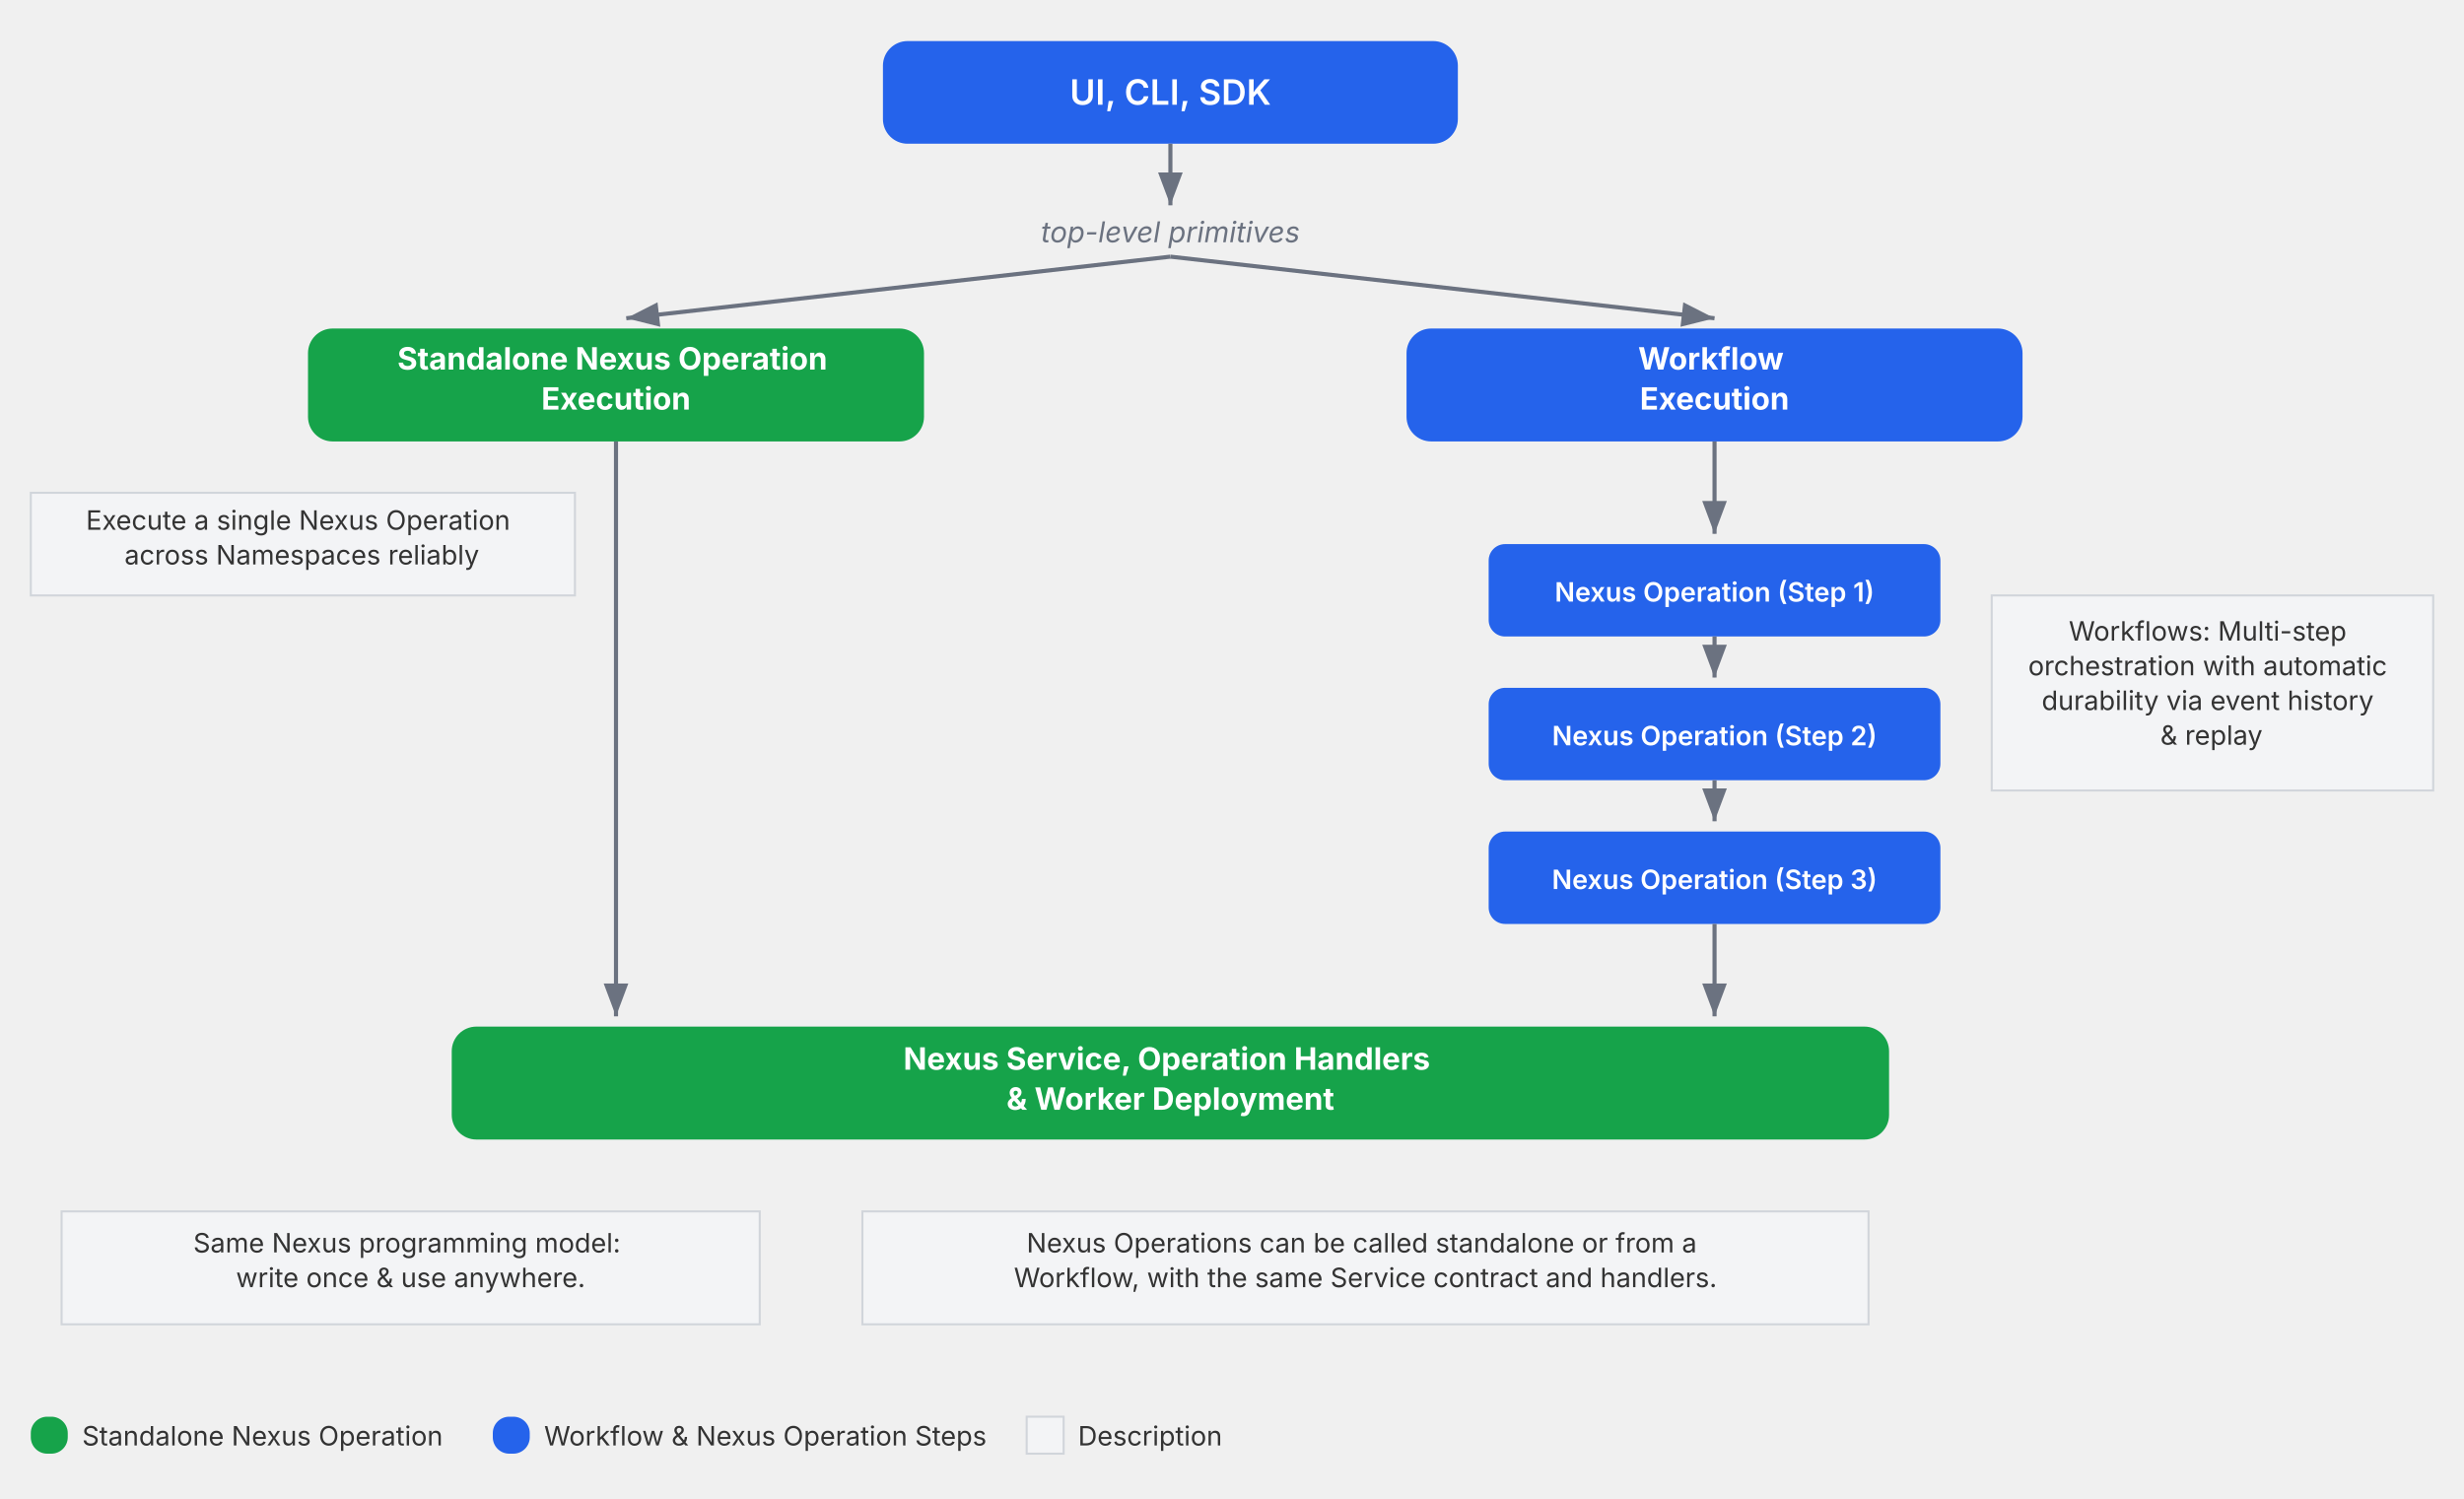
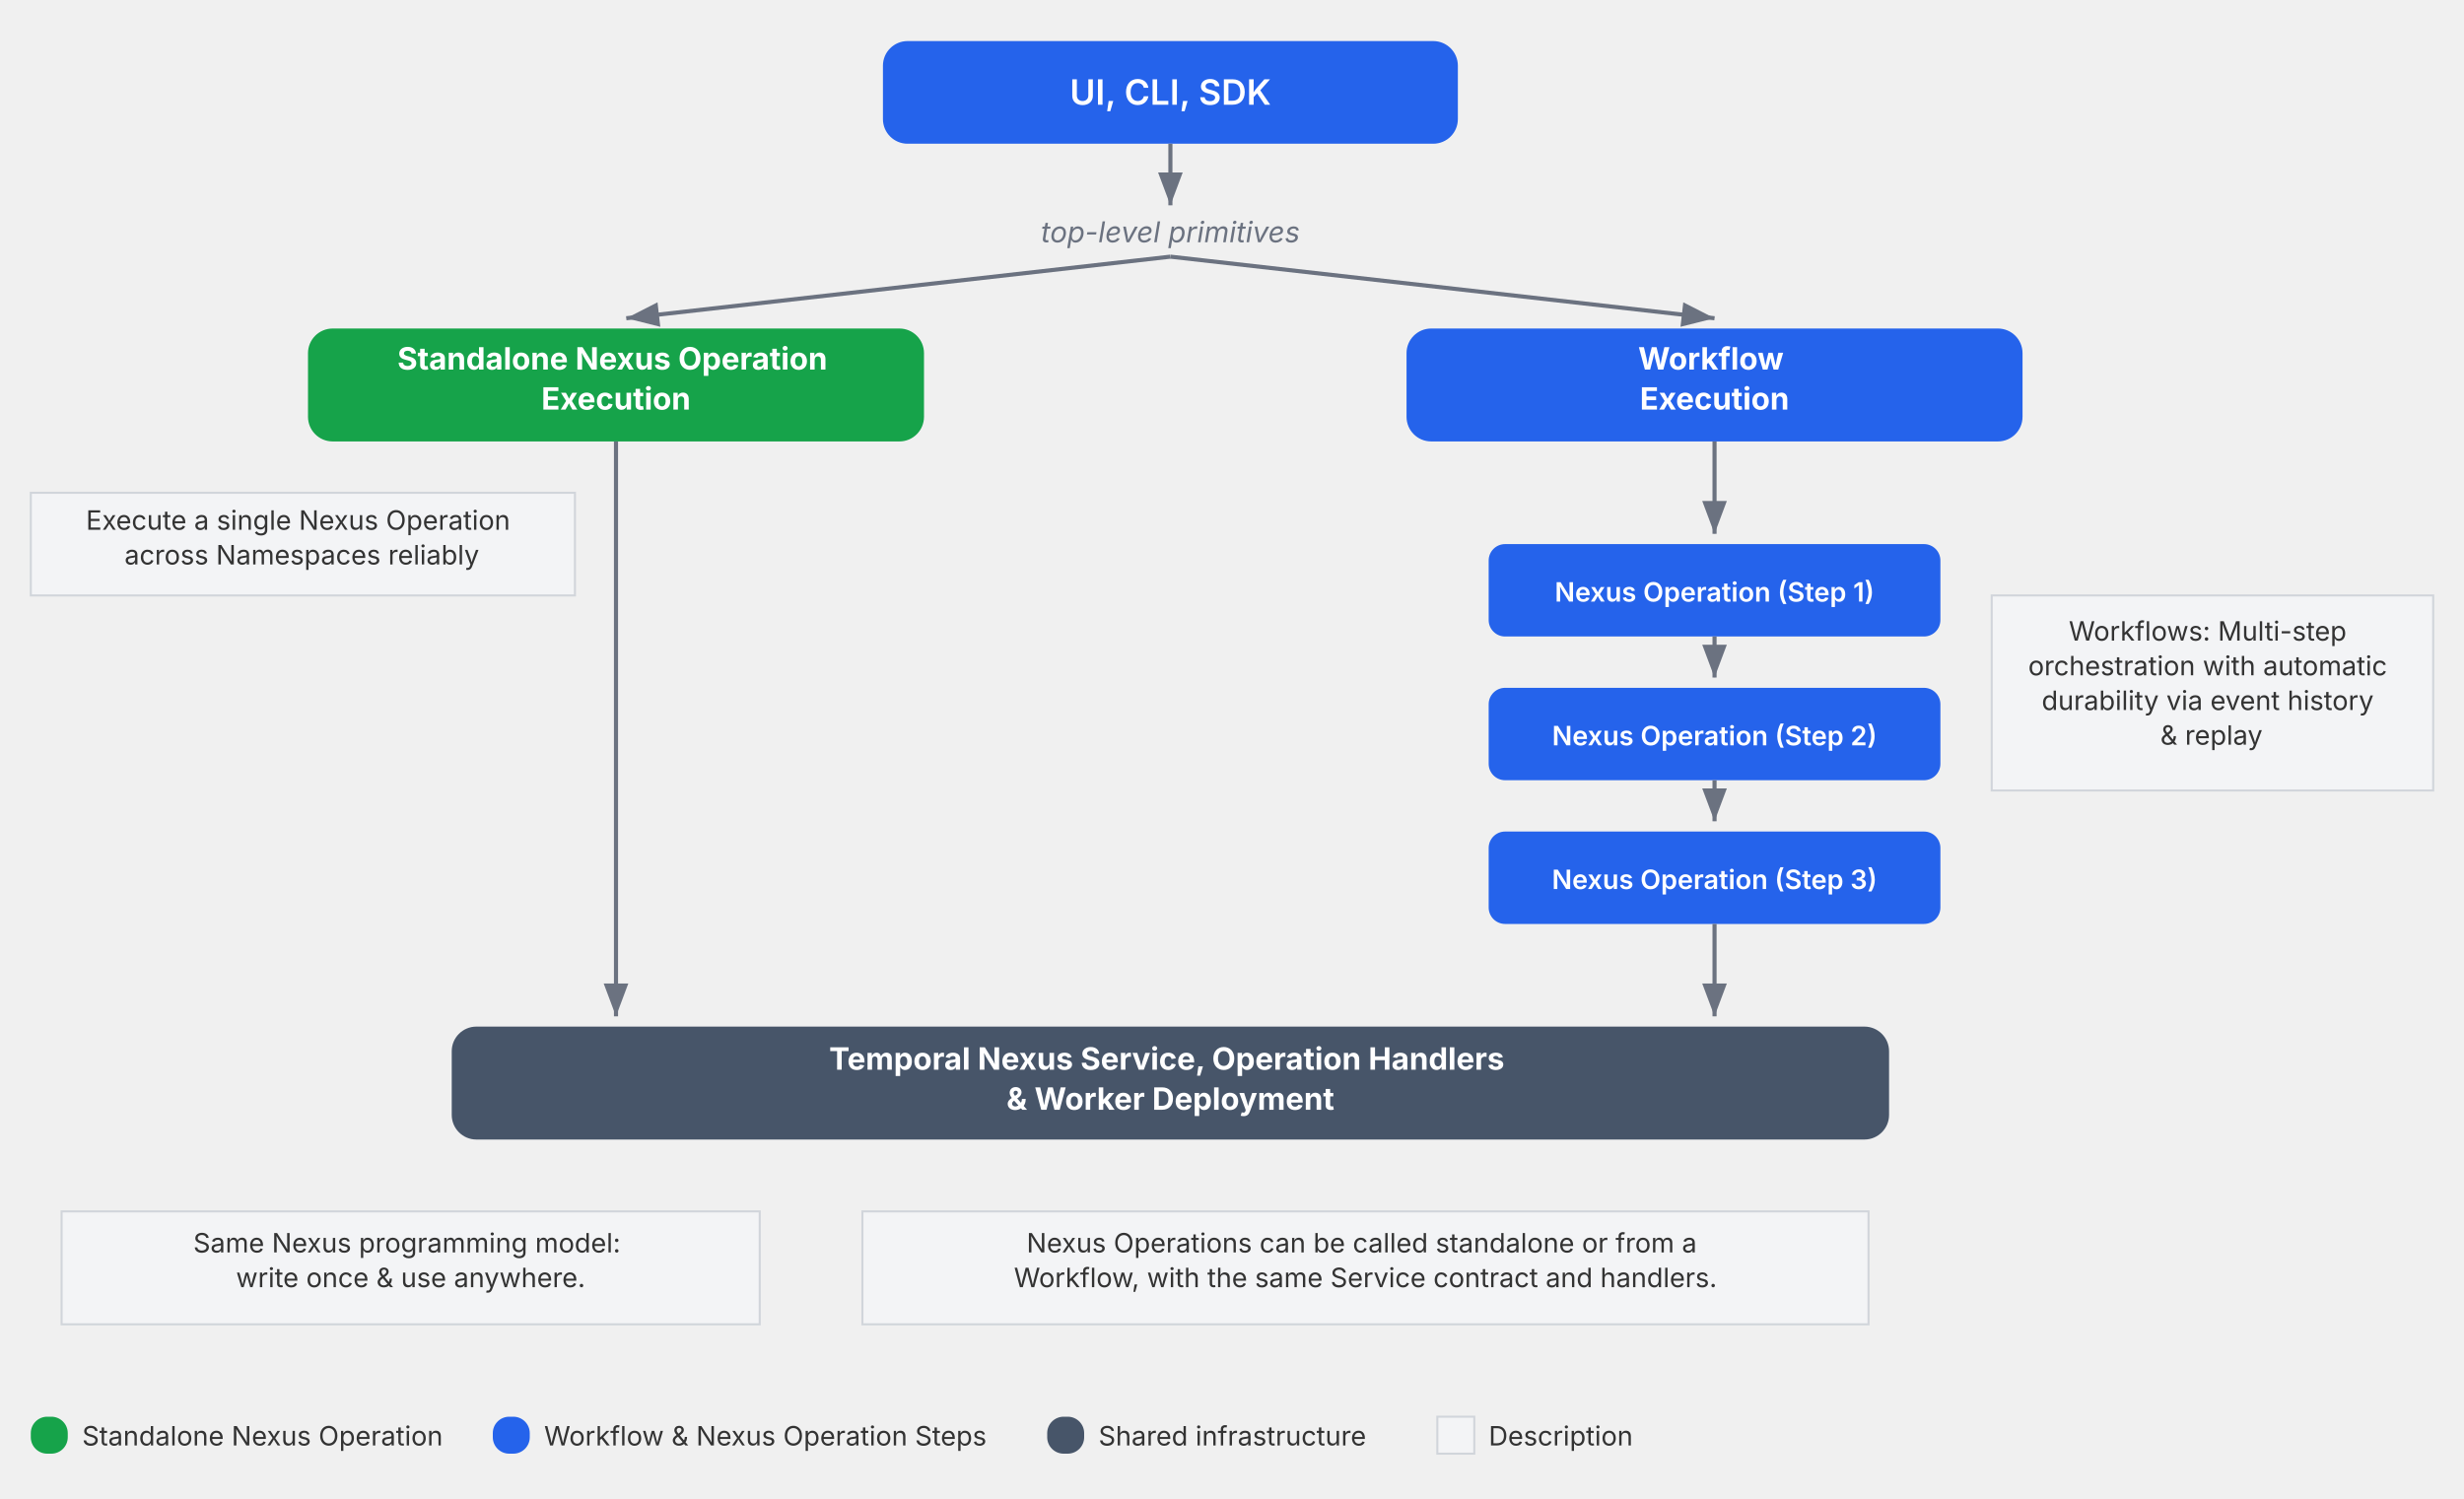
<svg xmlns="http://www.w3.org/2000/svg" viewBox="0 0 1200 730" width="1200" height="730">
  <defs>
    <marker id="arrow-light" markerWidth="8" markerHeight="6" refX="8" refY="3" orient="auto">
      <path d="M0,0 L8,3 L0,6" fill="#6b7280" />
    </marker>
    <style>
      text { font-family: Inter, 'Helvetica Neue', Arial, sans-serif; }
    </style>
  </defs>
  <rect x="430" y="20" width="280" height="50" rx="12" ry="12" fill="#2563eb" />
  <text x="570" y="51" text-anchor="middle" fill="#fff" font-size="17" font-weight="600" font-family="'SF Mono', 'Fira Code', 'Courier New', monospace">UI, CLI, SDK</text>
  <line x1="570" y1="70" x2="570" y2="100" stroke="#6b7280" stroke-width="2" marker-end="url(#arrow-light)" />
  <text x="570" y="118" text-anchor="middle" fill="#6b7280" font-size="14" font-style="italic">top-level primitives</text>
  <line x1="570" y1="125" x2="305" y2="155" stroke="#6b7280" stroke-width="2" marker-end="url(#arrow-light)" />
  <line x1="570" y1="125" x2="835" y2="155" stroke="#6b7280" stroke-width="2" marker-end="url(#arrow-light)" />
  <rect x="150" y="160" width="300" height="55" rx="12" ry="12" fill="#16a34a" />
  <text x="300" y="180" text-anchor="middle" fill="#fff" font-size="15" font-weight="700">
    <tspan x="300" dy="0">Standalone Nexus Operation</tspan>
    <tspan x="300" dy="1.3em">Execution</tspan>
  </text>
  <rect x="15" y="240" width="265" height="50" rx="0" ry="0" fill="#f3f4f6" stroke="#d1d5db" stroke-width="1" />
  <text x="147" y="258" text-anchor="middle" fill="#333" font-size="13">
    <tspan x="147" dy="0">Execute a single Nexus Operation</tspan>
    <tspan x="147" dy="1.3em">across Namespaces reliably</tspan>
  </text>
  <line x1="300" y1="215" x2="300" y2="495" stroke="#6b7280" stroke-width="2" marker-end="url(#arrow-light)" />
  <rect x="685" y="160" width="300" height="55" rx="12" ry="12" fill="#2563eb" />
  <text x="835" y="180" text-anchor="middle" fill="#fff" font-size="15" font-weight="700">
    <tspan x="835" dy="0">Workflow</tspan>
    <tspan x="835" dy="1.3em">Execution</tspan>
  </text>
  <line x1="835" y1="215" x2="835" y2="260" stroke="#6b7280" stroke-width="2" marker-end="url(#arrow-light)" />
  <rect x="725" y="265" width="220" height="45" rx="8" ry="8" fill="#2563eb" />
  <text x="835" y="293" text-anchor="middle" fill="#fff" font-size="13" font-weight="600">Nexus Operation (Step 1)</text>
  <line x1="835" y1="310" x2="835" y2="330" stroke="#6b7280" stroke-width="2" marker-end="url(#arrow-light)" />
  <rect x="725" y="335" width="220" height="45" rx="8" ry="8" fill="#2563eb" />
  <text x="835" y="363" text-anchor="middle" fill="#fff" font-size="13" font-weight="600">Nexus Operation (Step 2)</text>
  <line x1="835" y1="380" x2="835" y2="400" stroke="#6b7280" stroke-width="2" marker-end="url(#arrow-light)" />
  <rect x="725" y="405" width="220" height="45" rx="8" ry="8" fill="#2563eb" />
  <text x="835" y="433" text-anchor="middle" fill="#fff" font-size="13" font-weight="600">Nexus Operation (Step 3)</text>
  <rect x="970" y="290" width="215" height="95" rx="0" ry="0" fill="#f3f4f6" stroke="#d1d5db" stroke-width="1" />
  <text x="1077" y="312" text-anchor="middle" fill="#333" font-size="13">
    <tspan x="1077" dy="0">Workflows: Multi-step</tspan>
    <tspan x="1077" dy="1.3em">orchestration with automatic</tspan>
    <tspan x="1077" dy="1.3em">durability via event history</tspan>
    <tspan x="1077" dy="1.3em">&amp; replay</tspan>
  </text>
  <line x1="835" y1="450" x2="835" y2="495" stroke="#6b7280" stroke-width="2" marker-end="url(#arrow-light)" />
-   <rect x="220" y="500" width="700" height="55" rx="12" ry="12" fill="#16a34a" />
+   <rect x="220" y="500" width="700" height="55" rx="12" ry="12" fill="#475569" />
  <text x="570" y="521" text-anchor="middle" fill="#fff" font-size="15" font-weight="700">
-     <tspan x="570" dy="0">Nexus Service, Operation Handlers</tspan>
+     <tspan x="570" dy="0">Temporal Nexus Service, Operation Handlers</tspan>
    <tspan x="570" dy="1.3em">&amp; Worker Deployment</tspan>
  </text>
  <rect x="30" y="590" width="340" height="55" rx="0" ry="0" fill="#f3f4f6" stroke="#d1d5db" stroke-width="1" />
  <text x="200" y="610" text-anchor="middle" fill="#333" font-size="13">
    <tspan x="200" dy="0">Same Nexus programming model:</tspan>
    <tspan x="200" dy="1.3em">write once &amp; use anywhere.</tspan>
  </text>
  <rect x="420" y="590" width="490" height="55" rx="0" ry="0" fill="#f3f4f6" stroke="#d1d5db" stroke-width="1" />
  <text x="665" y="610" text-anchor="middle" fill="#333" font-size="13">
    <tspan x="665" dy="0">Nexus Operations can be called standalone or from a</tspan>
    <tspan x="665" dy="1.3em">Workflow, with the same Service contract and handlers.</tspan>
  </text>
  <rect x="15" y="690" width="18" height="18" rx="8" ry="8" fill="#16a34a" />
  <text x="40" y="704" fill="#333" font-size="13">Standalone Nexus Operation</text>
  <rect x="240" y="690" width="18" height="18" rx="8" ry="8" fill="#2563eb" />
  <text x="265" y="704" fill="#333" font-size="13">Workflow &amp; Nexus Operation Steps</text>
-   <rect x="500" y="690" width="18" height="18" rx="0" ry="0" fill="#f3f4f6" stroke="#d1d5db" stroke-width="1" />
-   <text x="525" y="704" fill="#333" font-size="13">Description</text>
+   <rect x="510" y="690" width="18" height="18" rx="8" ry="8" fill="#475569" />
+   <text x="535" y="704" fill="#333" font-size="13">Shared infrastructure</text>
+   <rect x="700" y="690" width="18" height="18" rx="0" ry="0" fill="#f3f4f6" stroke="#d1d5db" stroke-width="1" />
+   <text x="725" y="704" fill="#333" font-size="13">Description</text>
</svg>
